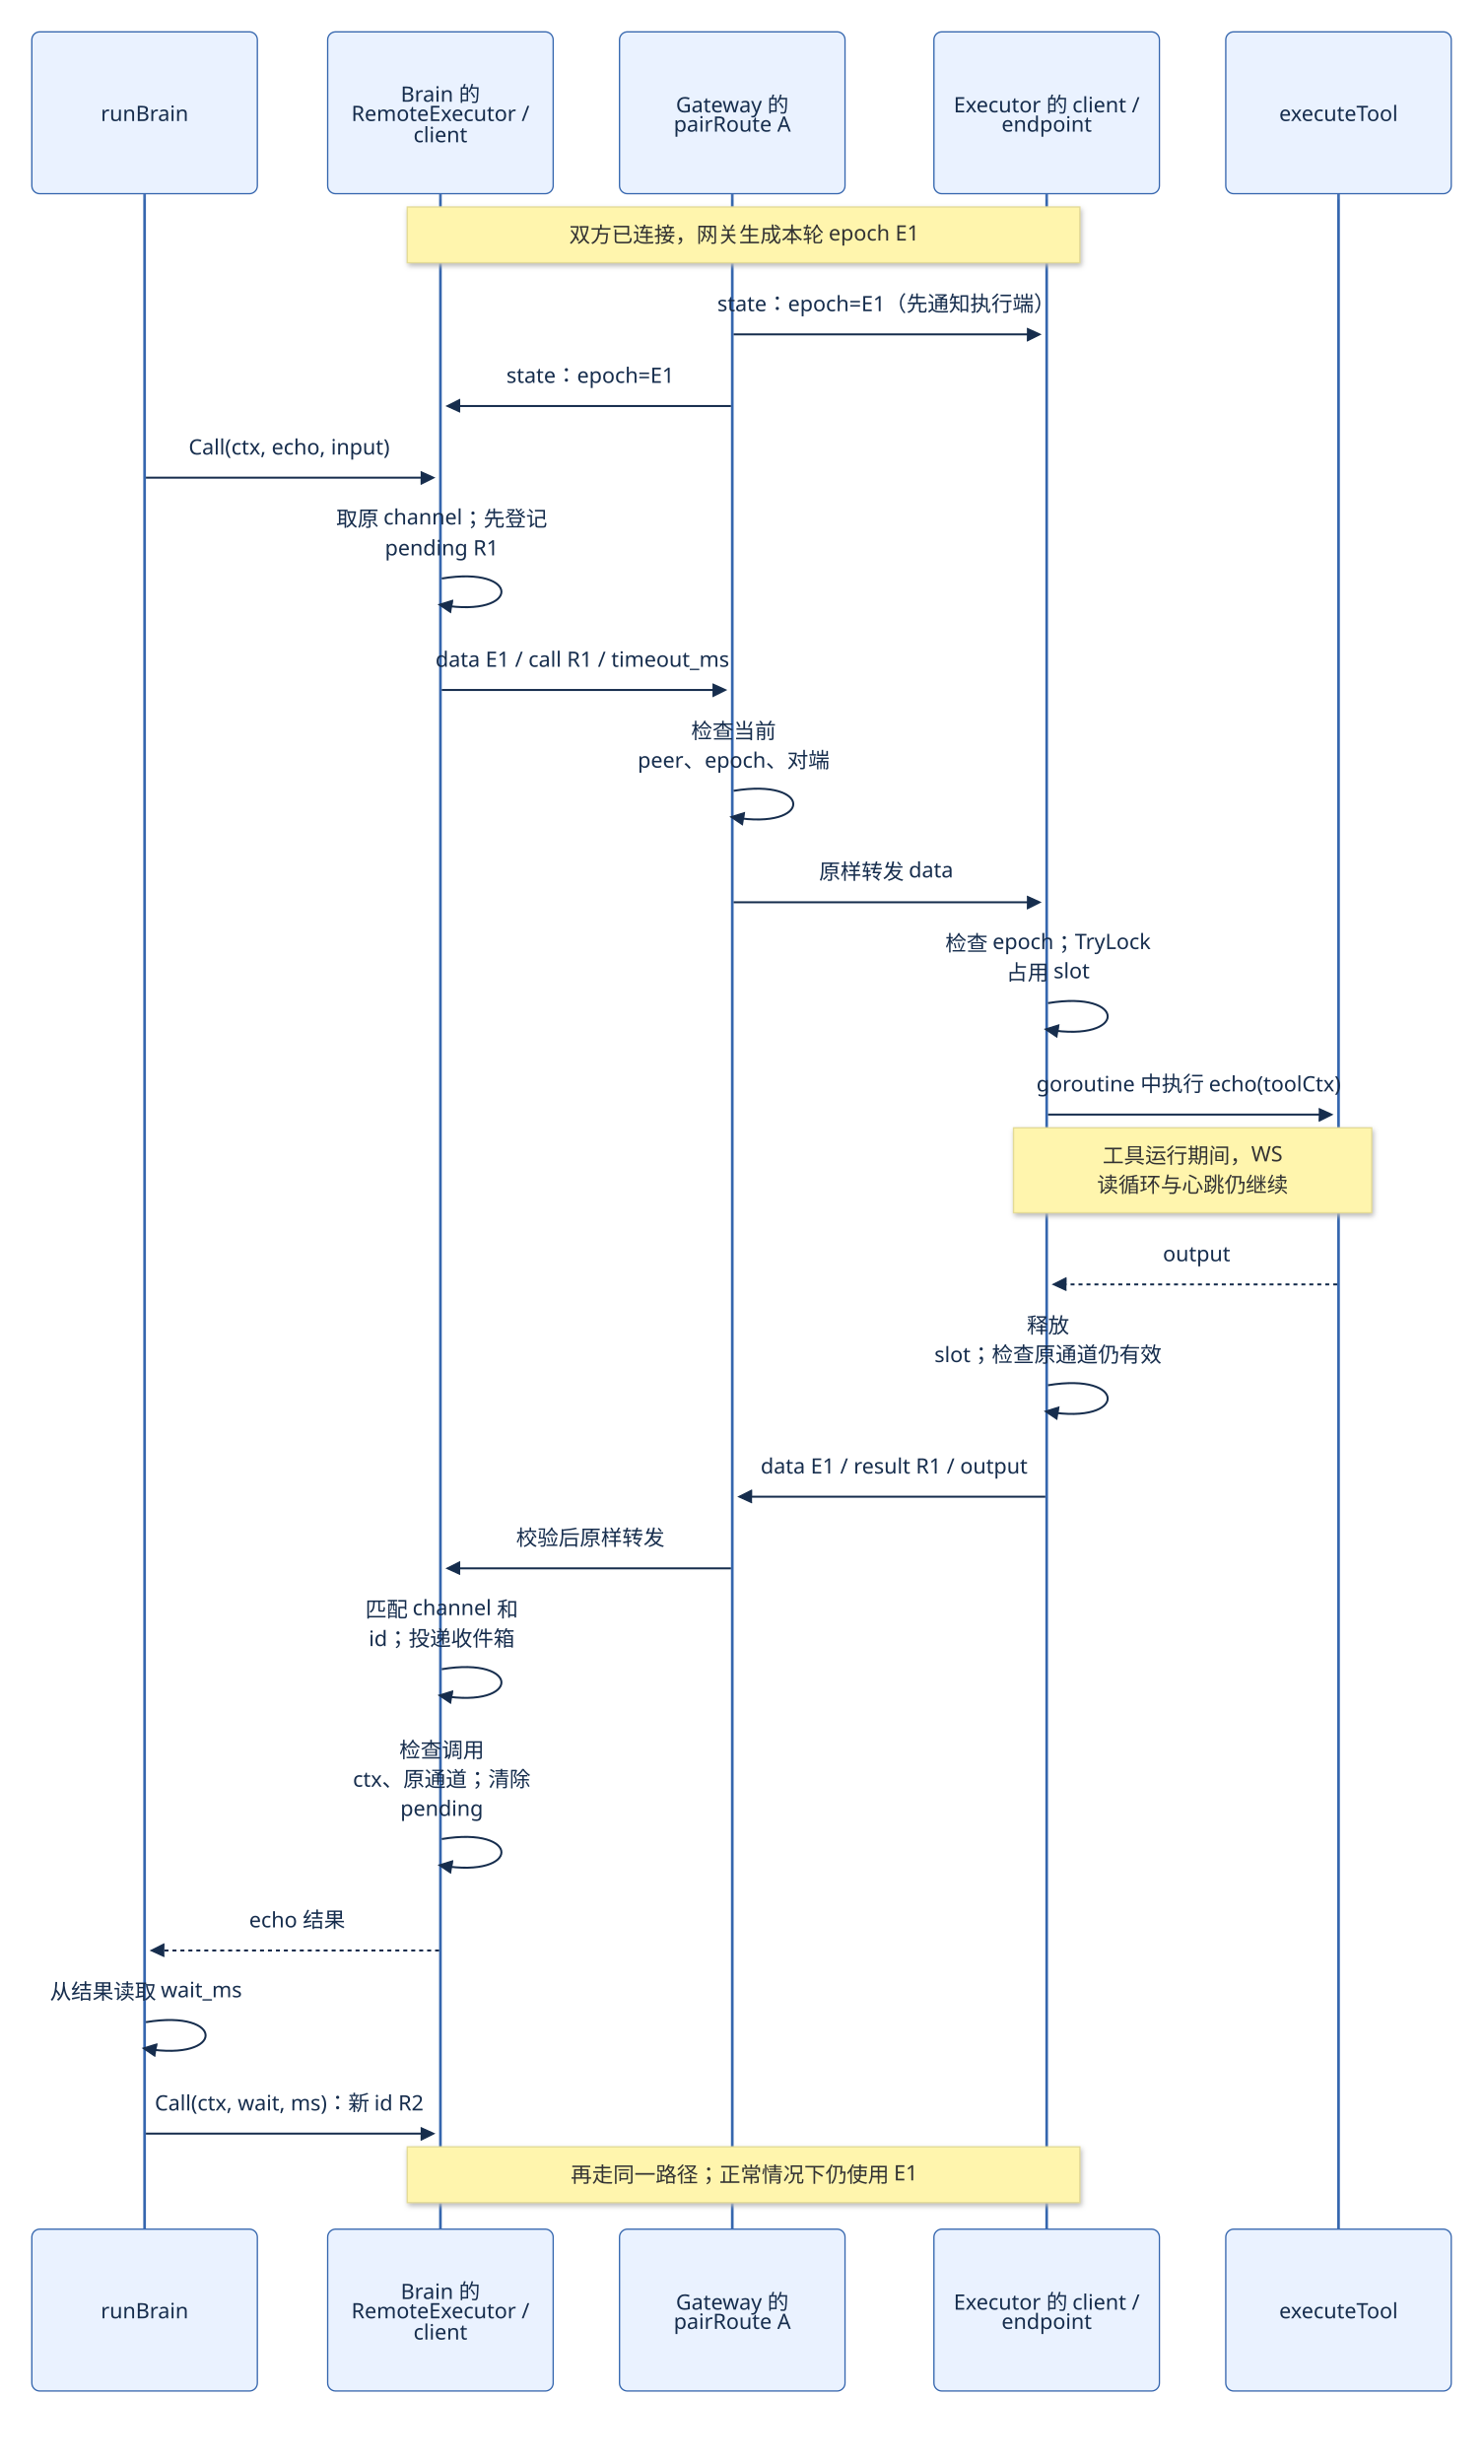
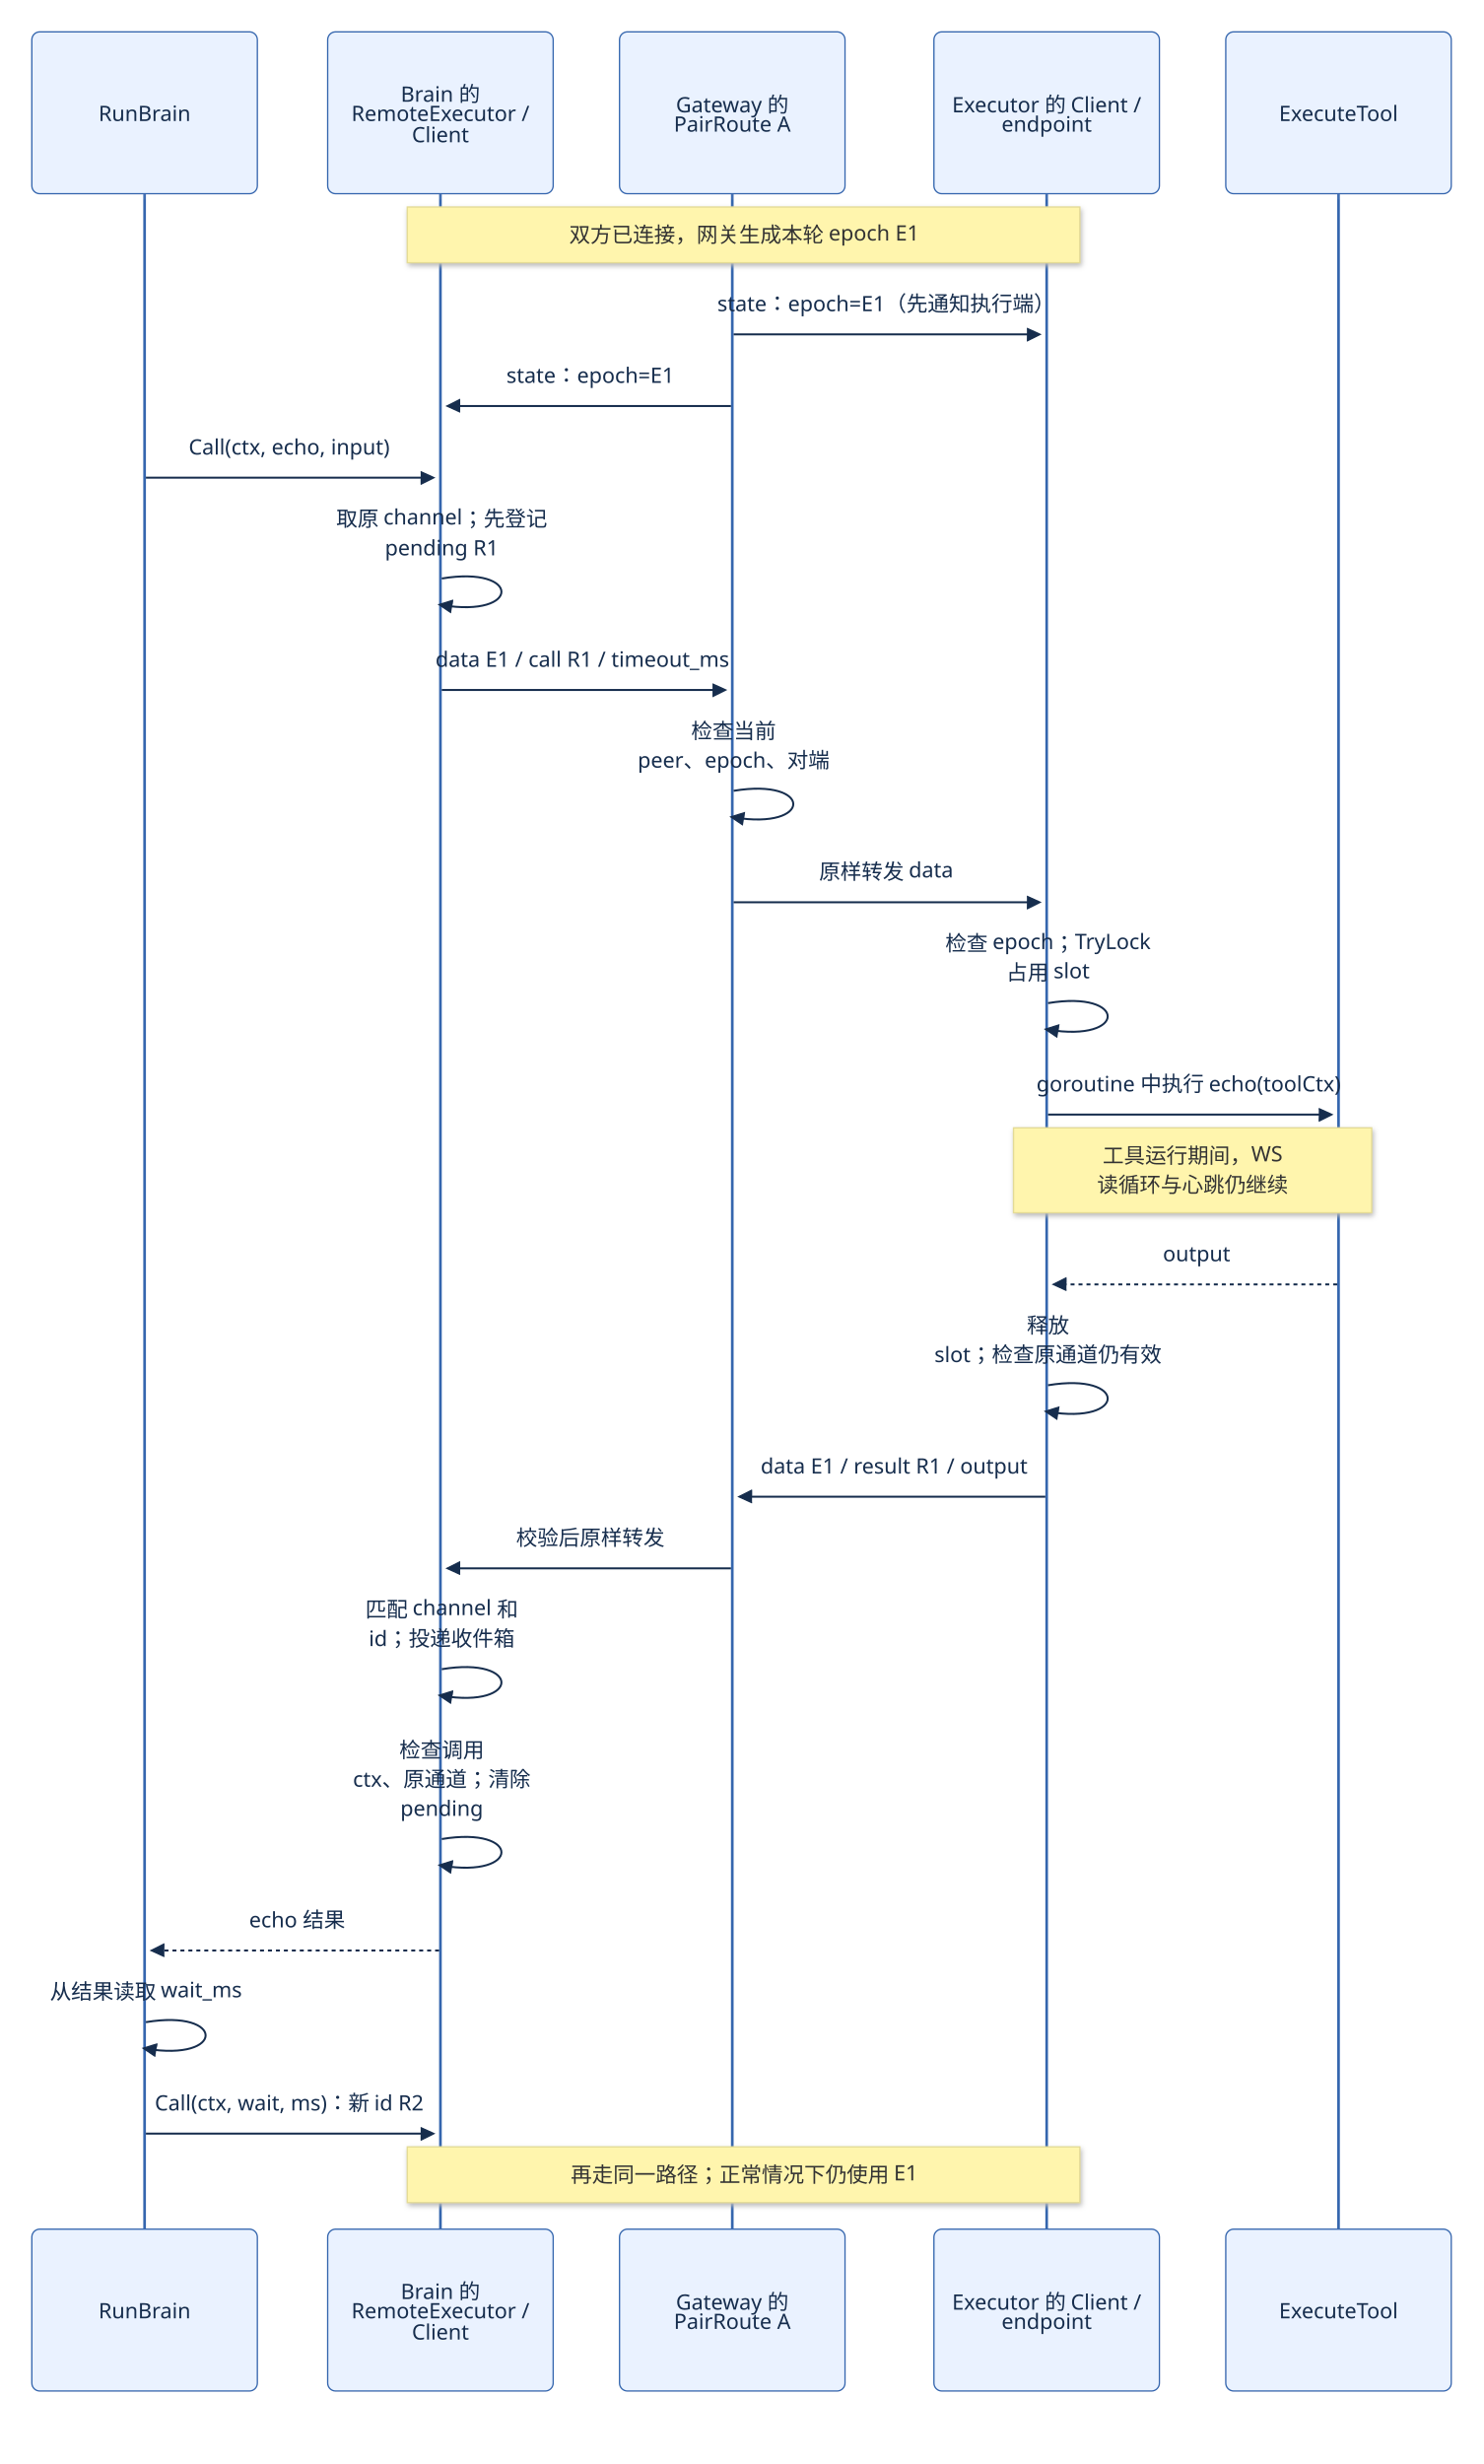
<svg xmlns="http://www.w3.org/2000/svg" id="my-svg" width="100%" style="max-width: 1118px; background-color: white;" viewBox="-24 -24 1118 1857" role="graphics-document document" aria-roledescription="sequence">
  <g>
    <rect x="900" y="1656" fill="#eaeaea" stroke="#666" width="170" height="122" name="T" rx="6" ry="6" class="actor actor-bottom" data-look="neo" filter="url(#my-svg-drop-shadow)" />
    <text x="985" y="1717" dominant-baseline="central" alignment-baseline="central" class="actor actor-box" style="text-anchor: middle; font-size: 16px; font-weight: 400;">
-       <tspan x="985" dy="0">executeTool</tspan>
+       <tspan x="985" dy="0">ExecuteTool</tspan>
    </text>
  </g>
  <g>
    <rect x="680" y="1656" fill="#eaeaea" stroke="#666" width="170" height="122" name="E" rx="6" ry="6" class="actor actor-bottom" data-look="neo" filter="url(#my-svg-drop-shadow)" />
    <text x="765" y="1717" dominant-baseline="central" alignment-baseline="central" class="actor actor-box" style="text-anchor: middle; font-size: 16px; font-weight: 400;">
-       <tspan x="765" dy="-8">Executor 的 client /</tspan>
+       <tspan x="765" dy="-8">Executor 的 Client /</tspan>
    </text>
    <text x="765" y="1717" dominant-baseline="central" alignment-baseline="central" class="actor actor-box" style="text-anchor: middle; font-size: 16px; font-weight: 400;">
      <tspan x="765" dy="8">endpoint</tspan>
    </text>
  </g>
  <g>
    <rect x="443" y="1656" fill="#eaeaea" stroke="#666" width="170" height="122" name="G" rx="6" ry="6" class="actor actor-bottom" data-look="neo" filter="url(#my-svg-drop-shadow)" />
    <text x="528" y="1717" dominant-baseline="central" alignment-baseline="central" class="actor actor-box" style="text-anchor: middle; font-size: 16px; font-weight: 400;">
      <tspan x="528" dy="-8">Gateway 的</tspan>
    </text>
    <text x="528" y="1717" dominant-baseline="central" alignment-baseline="central" class="actor actor-box" style="text-anchor: middle; font-size: 16px; font-weight: 400;">
-       <tspan x="528" dy="8">pairRoute A</tspan>
+       <tspan x="528" dy="8">PairRoute A</tspan>
    </text>
  </g>
  <g>
    <rect x="223" y="1656" fill="#eaeaea" stroke="#666" width="170" height="122" name="R" rx="6" ry="6" class="actor actor-bottom" data-look="neo" filter="url(#my-svg-drop-shadow)" />
    <text x="308" y="1717" dominant-baseline="central" alignment-baseline="central" class="actor actor-box" style="text-anchor: middle; font-size: 16px; font-weight: 400;">
      <tspan x="308" dy="-16">Brain 的</tspan>
    </text>
    <text x="308" y="1717" dominant-baseline="central" alignment-baseline="central" class="actor actor-box" style="text-anchor: middle; font-size: 16px; font-weight: 400;">
      <tspan x="308" dy="0">RemoteExecutor /</tspan>
    </text>
    <text x="308" y="1717" dominant-baseline="central" alignment-baseline="central" class="actor actor-box" style="text-anchor: middle; font-size: 16px; font-weight: 400;">
-       <tspan x="308" dy="16">client</tspan>
+       <tspan x="308" dy="16">Client</tspan>
    </text>
  </g>
  <g>
    <rect x="0" y="1656" fill="#eaeaea" stroke="#666" width="170" height="122" name="B" rx="6" ry="6" class="actor actor-bottom" data-look="neo" filter="url(#my-svg-drop-shadow)" />
    <text x="85" y="1717" dominant-baseline="central" alignment-baseline="central" class="actor actor-box" style="text-anchor: middle; font-size: 16px; font-weight: 400;">
-       <tspan x="85" dy="0">runBrain</tspan>
+       <tspan x="85" dy="0">RunBrain</tspan>
    </text>
  </g>
  <g>
    <line id="actor4" x1="985" y1="122" x2="985" y2="1656" class="actor-line 200" stroke-width="0.5px" stroke="#999" name="T" data-et="life-line" data-id="T" />
    <g id="root-4" data-look="neo" data-et="participant" data-type="participant" data-id="T">
      <rect x="900" y="0" fill="#eaeaea" stroke="#666" width="170" height="122" name="T" rx="6" ry="6" class="actor actor-top" data-look="neo" filter="url(#my-svg-drop-shadow)" />
      <text x="985" y="61" dominant-baseline="central" alignment-baseline="central" class="actor actor-box" style="text-anchor: middle; font-size: 16px; font-weight: 400;">
-         <tspan x="985" dy="0">executeTool</tspan>
+         <tspan x="985" dy="0">ExecuteTool</tspan>
      </text>
    </g>
  </g>
  <g>
    <line id="actor3" x1="765" y1="122" x2="765" y2="1656" class="actor-line 200" stroke-width="0.5px" stroke="#999" name="E" data-et="life-line" data-id="E" />
    <g id="root-3" data-look="neo" data-et="participant" data-type="participant" data-id="E">
      <rect x="680" y="0" fill="#eaeaea" stroke="#666" width="170" height="122" name="E" rx="6" ry="6" class="actor actor-top" data-look="neo" filter="url(#my-svg-drop-shadow)" />
      <text x="765" y="61" dominant-baseline="central" alignment-baseline="central" class="actor actor-box" style="text-anchor: middle; font-size: 16px; font-weight: 400;">
-         <tspan x="765" dy="-8">Executor 的 client /</tspan>
+         <tspan x="765" dy="-8">Executor 的 Client /</tspan>
      </text>
      <text x="765" y="61" dominant-baseline="central" alignment-baseline="central" class="actor actor-box" style="text-anchor: middle; font-size: 16px; font-weight: 400;">
        <tspan x="765" dy="8">endpoint</tspan>
      </text>
    </g>
  </g>
  <g>
    <line id="actor2" x1="528" y1="122" x2="528" y2="1656" class="actor-line 200" stroke-width="0.5px" stroke="#999" name="G" data-et="life-line" data-id="G" />
    <g id="root-2" data-look="neo" data-et="participant" data-type="participant" data-id="G">
      <rect x="443" y="0" fill="#eaeaea" stroke="#666" width="170" height="122" name="G" rx="6" ry="6" class="actor actor-top" data-look="neo" filter="url(#my-svg-drop-shadow)" />
      <text x="528" y="61" dominant-baseline="central" alignment-baseline="central" class="actor actor-box" style="text-anchor: middle; font-size: 16px; font-weight: 400;">
        <tspan x="528" dy="-8">Gateway 的</tspan>
      </text>
      <text x="528" y="61" dominant-baseline="central" alignment-baseline="central" class="actor actor-box" style="text-anchor: middle; font-size: 16px; font-weight: 400;">
-         <tspan x="528" dy="8">pairRoute A</tspan>
+         <tspan x="528" dy="8">PairRoute A</tspan>
      </text>
    </g>
  </g>
  <g>
    <line id="actor1" x1="308" y1="122" x2="308" y2="1656" class="actor-line 200" stroke-width="0.5px" stroke="#999" name="R" data-et="life-line" data-id="R" />
    <g id="root-1" data-look="neo" data-et="participant" data-type="participant" data-id="R">
      <rect x="223" y="0" fill="#eaeaea" stroke="#666" width="170" height="122" name="R" rx="6" ry="6" class="actor actor-top" data-look="neo" filter="url(#my-svg-drop-shadow)" />
      <text x="308" y="61" dominant-baseline="central" alignment-baseline="central" class="actor actor-box" style="text-anchor: middle; font-size: 16px; font-weight: 400;">
        <tspan x="308" dy="-16">Brain 的</tspan>
      </text>
      <text x="308" y="61" dominant-baseline="central" alignment-baseline="central" class="actor actor-box" style="text-anchor: middle; font-size: 16px; font-weight: 400;">
        <tspan x="308" dy="0">RemoteExecutor /</tspan>
      </text>
      <text x="308" y="61" dominant-baseline="central" alignment-baseline="central" class="actor actor-box" style="text-anchor: middle; font-size: 16px; font-weight: 400;">
-         <tspan x="308" dy="16">client</tspan>
+         <tspan x="308" dy="16">Client</tspan>
      </text>
    </g>
  </g>
  <g>
    <line id="actor0" x1="85" y1="122" x2="85" y2="1656" class="actor-line 200" stroke-width="0.5px" stroke="#999" name="B" data-et="life-line" data-id="B" />
    <g id="root-0" data-look="neo" data-et="participant" data-type="participant" data-id="B">
      <rect x="0" y="0" fill="#eaeaea" stroke="#666" width="170" height="122" name="B" rx="6" ry="6" class="actor actor-top" data-look="neo" filter="url(#my-svg-drop-shadow)" />
      <text x="85" y="61" dominant-baseline="central" alignment-baseline="central" class="actor actor-box" style="text-anchor: middle; font-size: 16px; font-weight: 400;">
-         <tspan x="85" dy="0">runBrain</tspan>
+         <tspan x="85" dy="0">RunBrain</tspan>
      </text>
    </g>
  </g>
  <style>#my-svg{font-family:PingFang SC,Microsoft YaHei,sans-serif;font-size:17px;fill:#162d4d;}@keyframes edge-animation-frame{from{stroke-dashoffset:0;}}@keyframes dash{to{stroke-dashoffset:0;}}#my-svg .edge-animation-slow{stroke-dasharray:9,5!important;stroke-dashoffset:900;animation:dash 50s linear infinite;stroke-linecap:round;}#my-svg .edge-animation-fast{stroke-dasharray:9,5!important;stroke-dashoffset:900;animation:dash 20s linear infinite;stroke-linecap:round;}#my-svg .error-icon{fill:#f6f8fb;}#my-svg .error-text{fill:#090704;stroke:#090704;}#my-svg .edge-thickness-normal{stroke-width:1px;}#my-svg .edge-thickness-thick{stroke-width:3.5px;}#my-svg .edge-pattern-solid{stroke-dasharray:0;}#my-svg .edge-thickness-invisible{stroke-width:0;fill:none;}#my-svg .edge-pattern-dashed{stroke-dasharray:3;}#my-svg .edge-pattern-dotted{stroke-dasharray:2;}#my-svg .marker{fill:#596b80;stroke:#596b80;}#my-svg .marker.cross{stroke:#596b80;}#my-svg svg{font-family:PingFang SC,Microsoft YaHei,sans-serif;font-size:17px;}#my-svg p{margin:0;}#my-svg .actor{stroke:#3566ae;fill:#eaf2ff;stroke-width:1;}#my-svg rect.actor.outer-path[data-look="neo"]{filter:drop-shadow( 1px 2px 2px rgba(185,185,185,1));}#my-svg rect.note[data-look="neo"]{stroke:hsl(52.683, 60%, 73.922%);fill:#fff5ad;filter:drop-shadow( 1px 2px 2px rgba(185,185,185,1));}#my-svg text.actor&gt;tspan{fill:#162d4d;stroke:none;}#my-svg .actor-line{stroke:#3566ae;}#my-svg .innerArc{stroke-width:1.5;stroke-dasharray:none;}#my-svg .messageLine0{stroke-width:1.5;stroke-dasharray:none;stroke:#162d4d;}#my-svg .messageLine1{stroke-width:1.5;stroke-dasharray:2,2;stroke:#162d4d;}#my-svg [id$="-arrowhead"] path{fill:#162d4d;stroke:#162d4d;}#my-svg .sequenceNumber{fill:#a6947f;}#my-svg [id$="-sequencenumber"]{fill:#162d4d;}#my-svg [id$="-crosshead"] path{fill:#162d4d;stroke:#162d4d;}#my-svg .messageText{fill:#162d4d;stroke:none;}#my-svg .labelBox{stroke:#3566ae;fill:#eaf2ff;filter:drop-shadow( 1px 2px 2px rgba(185,185,185,1));}#my-svg .labelText,#my-svg .labelText&gt;tspan{fill:#162d4d;stroke:none;}#my-svg .loopText,#my-svg .loopText&gt;tspan{fill:#162d4d;stroke:none;}#my-svg .sectionTitle,#my-svg .sectionTitle&gt;tspan{fill:#162d4d;stroke:none;}#my-svg .loopLine{stroke-width:2px;stroke-dasharray:2,2;stroke:#3566ae;fill:#3566ae;}#my-svg .note{stroke:hsl(52.683, 60%, 73.922%);fill:#fff5ad;}#my-svg .noteText,#my-svg .noteText&gt;tspan{fill:#333;stroke:none;}#my-svg .activation0{fill:#fff2d9;stroke:hsl(39.474, 100%, 82.549%);}#my-svg .activation1{fill:#fff2d9;stroke:hsl(39.474, 100%, 82.549%);}#my-svg .activation2{fill:#fff2d9;stroke:hsl(39.474, 100%, 82.549%);}#my-svg .actorPopupMenu{position:absolute;}#my-svg .actorPopupMenuPanel{position:absolute;fill:#eaf2ff;box-shadow:0px 8px 16px 0px rgba(0,0,0,0.2);filter:drop-shadow(3px 5px 2px rgb(0 0 0 / 0.4));}#my-svg .actor-man circle,#my-svg line{fill:#eaf2ff;stroke-width:2px;}#my-svg g rect.rect{filter:drop-shadow( 1px 2px 2px rgba(185,185,185,1));stroke:#3566ae;}#my-svg .node .neo-node{stroke:#3566ae;}#my-svg [data-look="neo"].node rect,#my-svg [data-look="neo"].cluster rect,#my-svg [data-look="neo"].node polygon{stroke:url(#my-svg-gradient);filter:drop-shadow( 1px 2px 2px rgba(185,185,185,1));}#my-svg [data-look="neo"].swimlane.cluster rect{filter:none;}#my-svg [data-look="neo"].node path{stroke:url(#my-svg-gradient);stroke-width:1px;}#my-svg [data-look="neo"].node .outer-path{filter:drop-shadow( 1px 2px 2px rgba(185,185,185,1));}#my-svg [data-look="neo"].node .neo-line path{stroke:#3566ae;filter:none;}#my-svg [data-look="neo"].node circle{stroke:url(#my-svg-gradient);filter:drop-shadow( 1px 2px 2px rgba(185,185,185,1));}#my-svg [data-look="neo"].node circle .state-start{fill:#000000;}#my-svg [data-look="neo"].icon-shape .icon{fill:url(#my-svg-gradient);filter:drop-shadow( 1px 2px 2px rgba(185,185,185,1));}#my-svg [data-look="neo"].icon-shape .icon-neo path{stroke:url(#my-svg-gradient);filter:drop-shadow( 1px 2px 2px rgba(185,185,185,1));}#my-svg :root{--mermaid-font-family:"trebuchet ms",verdana,arial,sans-serif;}</style>
  <g />
  <defs>
    <symbol id="my-svg-computer" width="24" height="24">
      <path transform="scale(.5)" d="M2 2v13h20v-13h-20zm18 11h-16v-9h16v9zm-10.228 6l.466-1h3.524l.467 1h-4.457zm14.228 3h-24l2-6h2.104l-1.33 4h18.45l-1.297-4h2.073l2 6zm-5-10h-14v-7h14v7z" />
    </symbol>
  </defs>
  <defs>
    <symbol id="my-svg-database" fill-rule="evenodd" clip-rule="evenodd">
      <path transform="scale(.5)" d="M12.258.001l.256.004.255.005.253.008.251.01.249.012.247.015.246.016.242.019.241.02.239.023.236.024.233.027.231.028.229.031.225.032.223.034.22.036.217.038.214.04.211.041.208.043.205.045.201.046.198.048.194.05.191.051.187.053.183.054.18.056.175.057.172.059.168.06.163.061.16.063.155.064.15.066.074.033.073.033.071.034.07.034.069.035.068.035.067.035.066.035.064.036.064.036.062.036.06.036.06.037.058.037.058.037.055.038.055.038.053.038.052.038.051.039.05.039.048.039.047.039.045.04.044.04.043.04.041.04.04.041.039.041.037.041.036.041.034.041.033.042.032.042.03.042.029.042.027.042.026.043.024.043.023.043.021.043.02.043.018.044.017.043.015.044.013.044.012.044.011.045.009.044.007.045.006.045.004.045.002.045.001.045v17l-.001.045-.002.045-.004.045-.006.045-.007.045-.009.044-.011.045-.012.044-.013.044-.015.044-.017.043-.018.044-.02.043-.021.043-.023.043-.024.043-.026.043-.027.042-.029.042-.03.042-.032.042-.033.042-.034.041-.036.041-.037.041-.039.041-.04.041-.041.04-.043.04-.044.04-.045.04-.047.039-.048.039-.05.039-.051.039-.052.038-.053.038-.055.038-.055.038-.058.037-.058.037-.06.037-.06.036-.062.036-.064.036-.064.036-.066.035-.067.035-.068.035-.069.035-.07.034-.071.034-.073.033-.074.033-.15.066-.155.064-.16.063-.163.061-.168.06-.172.059-.175.057-.18.056-.183.054-.187.053-.191.051-.194.05-.198.048-.201.046-.205.045-.208.043-.211.041-.214.04-.217.038-.22.036-.223.034-.225.032-.229.031-.231.028-.233.027-.236.024-.239.023-.241.02-.242.019-.246.016-.247.015-.249.012-.251.01-.253.008-.255.005-.256.004-.258.001-.258-.001-.256-.004-.255-.005-.253-.008-.251-.01-.249-.012-.247-.015-.245-.016-.243-.019-.241-.02-.238-.023-.236-.024-.234-.027-.231-.028-.228-.031-.226-.032-.223-.034-.22-.036-.217-.038-.214-.04-.211-.041-.208-.043-.204-.045-.201-.046-.198-.048-.195-.05-.19-.051-.187-.053-.184-.054-.179-.056-.176-.057-.172-.059-.167-.06-.164-.061-.159-.063-.155-.064-.151-.066-.074-.033-.072-.033-.072-.034-.07-.034-.069-.035-.068-.035-.067-.035-.066-.035-.064-.036-.063-.036-.062-.036-.061-.036-.06-.037-.058-.037-.057-.037-.056-.038-.055-.038-.053-.038-.052-.038-.051-.039-.049-.039-.049-.039-.046-.039-.046-.04-.044-.04-.043-.04-.041-.04-.04-.041-.039-.041-.037-.041-.036-.041-.034-.041-.033-.042-.032-.042-.03-.042-.029-.042-.027-.042-.026-.043-.024-.043-.023-.043-.021-.043-.02-.043-.018-.044-.017-.043-.015-.044-.013-.044-.012-.044-.011-.045-.009-.044-.007-.045-.006-.045-.004-.045-.002-.045-.001-.045v-17l.001-.045.002-.045.004-.045.006-.045.007-.045.009-.044.011-.045.012-.044.013-.044.015-.044.017-.043.018-.044.02-.043.021-.043.023-.043.024-.043.026-.043.027-.042.029-.042.03-.042.032-.042.033-.042.034-.041.036-.041.037-.041.039-.041.04-.041.041-.04.043-.04.044-.04.046-.04.046-.039.049-.039.049-.039.051-.039.052-.038.053-.038.055-.038.056-.038.057-.037.058-.037.06-.037.061-.036.062-.036.063-.036.064-.036.066-.035.067-.035.068-.035.069-.035.07-.034.072-.034.072-.033.074-.033.151-.066.155-.064.159-.063.164-.061.167-.06.172-.059.176-.057.179-.056.184-.054.187-.053.19-.051.195-.05.198-.048.201-.046.204-.045.208-.043.211-.041.214-.04.217-.038.22-.036.223-.034.226-.032.228-.031.231-.028.234-.027.236-.024.238-.023.241-.02.243-.019.245-.016.247-.015.249-.012.251-.01.253-.008.255-.005.256-.004.258-.001.258.001zm-9.258 20.499v.01l.001.021.003.021.004.022.005.021.006.022.007.022.009.023.01.022.011.023.012.023.013.023.015.023.016.024.017.023.018.024.019.024.021.024.022.025.023.024.024.025.052.049.056.05.061.051.066.051.07.051.075.051.079.052.084.052.088.052.092.052.097.052.102.051.105.052.11.052.114.051.119.051.123.051.127.05.131.05.135.05.139.048.144.049.147.047.152.047.155.047.16.045.163.045.167.043.171.043.176.041.178.041.183.039.187.039.19.037.194.035.197.035.202.033.204.031.209.03.212.029.216.027.219.025.222.024.226.021.23.02.233.018.236.016.24.015.243.012.246.01.249.008.253.005.256.004.259.001.26-.001.257-.004.254-.005.25-.008.247-.011.244-.012.241-.014.237-.016.233-.018.231-.021.226-.021.224-.024.22-.026.216-.027.212-.028.21-.031.205-.031.202-.034.198-.034.194-.036.191-.037.187-.039.183-.04.179-.04.175-.042.172-.043.168-.044.163-.045.16-.046.155-.046.152-.047.148-.048.143-.049.139-.049.136-.05.131-.05.126-.05.123-.051.118-.052.114-.051.11-.052.106-.052.101-.052.096-.052.092-.052.088-.053.083-.051.079-.052.074-.052.07-.051.065-.051.06-.051.056-.05.051-.05.023-.024.023-.025.021-.024.02-.024.019-.024.018-.024.017-.024.015-.023.014-.024.013-.023.012-.023.01-.023.01-.022.008-.022.006-.022.006-.022.004-.022.004-.021.001-.021.001-.021v-4.127l-.077.055-.08.053-.083.054-.085.053-.087.052-.09.052-.093.051-.095.05-.097.05-.1.049-.102.049-.105.048-.106.047-.109.047-.111.046-.114.045-.115.045-.118.044-.12.043-.122.042-.124.042-.126.041-.128.04-.13.04-.132.038-.134.038-.135.037-.138.037-.139.035-.142.035-.143.034-.144.033-.147.032-.148.031-.15.03-.151.03-.153.029-.154.027-.156.027-.158.026-.159.025-.161.024-.162.023-.163.022-.165.021-.166.02-.167.019-.169.018-.169.017-.171.016-.173.015-.173.014-.175.013-.175.012-.177.011-.178.01-.179.008-.179.008-.181.006-.182.005-.182.004-.184.003-.184.002h-.37l-.184-.002-.184-.003-.182-.004-.182-.005-.181-.006-.179-.008-.179-.008-.178-.01-.176-.011-.176-.012-.175-.013-.173-.014-.172-.015-.171-.016-.17-.017-.169-.018-.167-.019-.166-.02-.165-.021-.163-.022-.162-.023-.161-.024-.159-.025-.157-.026-.156-.027-.155-.027-.153-.029-.151-.03-.15-.03-.148-.031-.146-.032-.145-.033-.143-.034-.141-.035-.14-.035-.137-.037-.136-.037-.134-.038-.132-.038-.13-.04-.128-.04-.126-.041-.124-.042-.122-.042-.12-.044-.117-.043-.116-.045-.113-.045-.112-.046-.109-.047-.106-.047-.105-.048-.102-.049-.1-.049-.097-.05-.095-.05-.093-.052-.09-.051-.087-.052-.085-.053-.083-.054-.08-.054-.077-.054v4.127zm0-5.654v.011l.001.021.003.021.004.021.005.022.006.022.007.022.009.022.01.022.011.023.012.023.013.023.015.024.016.023.017.024.018.024.019.024.021.024.022.024.023.025.024.024.052.05.056.05.061.05.066.051.07.051.075.052.079.051.084.052.088.052.092.052.097.052.102.052.105.052.11.051.114.051.119.052.123.05.127.051.131.05.135.049.139.049.144.048.147.048.152.047.155.046.16.045.163.045.167.044.171.042.176.042.178.04.183.04.187.038.19.037.194.036.197.034.202.033.204.032.209.03.212.028.216.027.219.025.222.024.226.022.23.02.233.018.236.016.24.014.243.012.246.01.249.008.253.006.256.003.259.001.26-.001.257-.003.254-.006.25-.008.247-.01.244-.012.241-.015.237-.016.233-.018.231-.02.226-.022.224-.024.22-.025.216-.027.212-.029.21-.03.205-.032.202-.033.198-.035.194-.036.191-.037.187-.039.183-.039.179-.041.175-.042.172-.043.168-.044.163-.045.16-.045.155-.047.152-.047.148-.048.143-.048.139-.05.136-.049.131-.05.126-.051.123-.051.118-.051.114-.052.11-.052.106-.052.101-.052.096-.052.092-.052.088-.052.083-.052.079-.052.074-.051.07-.052.065-.051.06-.05.056-.051.051-.049.023-.025.023-.024.021-.025.02-.024.019-.024.018-.024.017-.024.015-.023.014-.023.013-.024.012-.022.01-.023.01-.023.008-.022.006-.022.006-.022.004-.021.004-.022.001-.021.001-.021v-4.139l-.077.054-.08.054-.083.054-.085.052-.087.053-.09.051-.093.051-.095.051-.097.05-.1.049-.102.049-.105.048-.106.047-.109.047-.111.046-.114.045-.115.044-.118.044-.12.044-.122.042-.124.042-.126.041-.128.04-.13.039-.132.039-.134.038-.135.037-.138.036-.139.036-.142.035-.143.033-.144.033-.147.033-.148.031-.15.03-.151.03-.153.028-.154.028-.156.027-.158.026-.159.025-.161.024-.162.023-.163.022-.165.021-.166.02-.167.019-.169.018-.169.017-.171.016-.173.015-.173.014-.175.013-.175.012-.177.011-.178.009-.179.009-.179.007-.181.007-.182.005-.182.004-.184.003-.184.002h-.37l-.184-.002-.184-.003-.182-.004-.182-.005-.181-.007-.179-.007-.179-.009-.178-.009-.176-.011-.176-.012-.175-.013-.173-.014-.172-.015-.171-.016-.17-.017-.169-.018-.167-.019-.166-.02-.165-.021-.163-.022-.162-.023-.161-.024-.159-.025-.157-.026-.156-.027-.155-.028-.153-.028-.151-.03-.15-.03-.148-.031-.146-.033-.145-.033-.143-.033-.141-.035-.14-.036-.137-.036-.136-.037-.134-.038-.132-.039-.13-.039-.128-.04-.126-.041-.124-.042-.122-.043-.12-.043-.117-.044-.116-.044-.113-.046-.112-.046-.109-.046-.106-.047-.105-.048-.102-.049-.1-.049-.097-.05-.095-.051-.093-.051-.09-.051-.087-.053-.085-.052-.083-.054-.08-.054-.077-.054v4.139zm0-5.666v.011l.001.02.003.022.004.021.005.022.006.021.007.022.009.023.01.022.011.023.012.023.013.023.015.023.016.024.017.024.018.023.019.024.021.025.022.024.023.024.024.025.052.05.056.05.061.05.066.051.07.051.075.052.079.051.084.052.088.052.092.052.097.052.102.052.105.051.11.052.114.051.119.051.123.051.127.05.131.05.135.05.139.049.144.048.147.048.152.047.155.046.16.045.163.045.167.043.171.043.176.042.178.04.183.04.187.038.19.037.194.036.197.034.202.033.204.032.209.03.212.028.216.027.219.025.222.024.226.021.23.02.233.018.236.017.24.014.243.012.246.01.249.008.253.006.256.003.259.001.26-.001.257-.003.254-.006.25-.008.247-.01.244-.013.241-.014.237-.016.233-.018.231-.02.226-.022.224-.024.22-.025.216-.027.212-.029.21-.03.205-.032.202-.033.198-.035.194-.036.191-.037.187-.039.183-.039.179-.041.175-.042.172-.043.168-.044.163-.045.16-.045.155-.047.152-.047.148-.048.143-.049.139-.049.136-.049.131-.051.126-.05.123-.051.118-.052.114-.051.11-.052.106-.052.101-.052.096-.052.092-.052.088-.052.083-.052.079-.052.074-.052.07-.051.065-.051.06-.051.056-.05.051-.049.023-.025.023-.025.021-.024.02-.024.019-.024.018-.024.017-.024.015-.023.014-.024.013-.023.012-.023.01-.022.01-.023.008-.022.006-.022.006-.022.004-.022.004-.021.001-.021.001-.021v-4.153l-.077.054-.08.054-.083.053-.085.053-.087.053-.09.051-.093.051-.095.051-.097.05-.1.049-.102.048-.105.048-.106.048-.109.046-.111.046-.114.046-.115.044-.118.044-.12.043-.122.043-.124.042-.126.041-.128.04-.13.039-.132.039-.134.038-.135.037-.138.036-.139.036-.142.034-.143.034-.144.033-.147.032-.148.032-.15.03-.151.03-.153.028-.154.028-.156.027-.158.026-.159.024-.161.024-.162.023-.163.023-.165.021-.166.02-.167.019-.169.018-.169.017-.171.016-.173.015-.173.014-.175.013-.175.012-.177.01-.178.01-.179.009-.179.007-.181.006-.182.006-.182.004-.184.003-.184.001-.185.001-.185-.001-.184-.001-.184-.003-.182-.004-.182-.006-.181-.006-.179-.007-.179-.009-.178-.01-.176-.01-.176-.012-.175-.013-.173-.014-.172-.015-.171-.016-.17-.017-.169-.018-.167-.019-.166-.02-.165-.021-.163-.023-.162-.023-.161-.024-.159-.024-.157-.026-.156-.027-.155-.028-.153-.028-.151-.03-.15-.03-.148-.032-.146-.032-.145-.033-.143-.034-.141-.034-.14-.036-.137-.036-.136-.037-.134-.038-.132-.039-.13-.039-.128-.041-.126-.041-.124-.041-.122-.043-.12-.043-.117-.044-.116-.044-.113-.046-.112-.046-.109-.046-.106-.048-.105-.048-.102-.048-.1-.05-.097-.049-.095-.051-.093-.051-.09-.052-.087-.052-.085-.053-.083-.053-.08-.054-.077-.054v4.153zm8.74-8.179l-.257.004-.254.005-.25.008-.247.011-.244.012-.241.014-.237.016-.233.018-.231.021-.226.022-.224.023-.22.026-.216.027-.212.028-.21.031-.205.032-.202.033-.198.034-.194.036-.191.038-.187.038-.183.04-.179.041-.175.042-.172.043-.168.043-.163.045-.16.046-.155.046-.152.048-.148.048-.143.048-.139.049-.136.05-.131.05-.126.051-.123.051-.118.051-.114.052-.11.052-.106.052-.101.052-.096.052-.092.052-.088.052-.083.052-.079.052-.074.051-.07.052-.065.051-.06.05-.056.05-.051.05-.023.025-.023.024-.021.024-.02.025-.019.024-.018.024-.017.023-.015.024-.014.023-.013.023-.012.023-.01.023-.01.022-.008.022-.006.023-.006.021-.004.022-.004.021-.001.021-.001.021.001.021.001.021.004.021.004.022.006.021.006.023.008.022.01.022.01.023.012.023.013.023.014.023.015.024.017.023.018.024.019.024.02.025.021.024.023.024.023.025.051.05.056.05.06.05.065.051.07.052.074.051.079.052.083.052.088.052.092.052.096.052.101.052.106.052.11.052.114.052.118.051.123.051.126.051.131.05.136.05.139.049.143.048.148.048.152.048.155.046.16.046.163.045.168.043.172.043.175.042.179.041.183.04.187.038.191.038.194.036.198.034.202.033.205.032.21.031.212.028.216.027.22.026.224.023.226.022.231.021.233.018.237.016.241.014.244.012.247.011.25.008.254.005.257.004.26.001.26-.001.257-.004.254-.005.25-.008.247-.011.244-.012.241-.014.237-.016.233-.018.231-.021.226-.022.224-.023.22-.026.216-.027.212-.028.21-.031.205-.032.202-.033.198-.034.194-.036.191-.038.187-.038.183-.04.179-.041.175-.042.172-.043.168-.043.163-.045.16-.046.155-.046.152-.048.148-.048.143-.048.139-.049.136-.05.131-.05.126-.051.123-.051.118-.051.114-.052.11-.052.106-.052.101-.052.096-.052.092-.052.088-.052.083-.052.079-.052.074-.051.07-.052.065-.051.06-.05.056-.05.051-.05.023-.025.023-.024.021-.024.02-.025.019-.024.018-.024.017-.023.015-.024.014-.023.013-.023.012-.023.01-.023.01-.022.008-.022.006-.023.006-.021.004-.022.004-.021.001-.021.001-.021-.001-.021-.001-.021-.004-.021-.004-.022-.006-.021-.006-.023-.008-.022-.01-.022-.01-.023-.012-.023-.013-.023-.014-.023-.015-.024-.017-.023-.018-.024-.019-.024-.02-.025-.021-.024-.023-.024-.023-.025-.051-.05-.056-.05-.06-.05-.065-.051-.07-.052-.074-.051-.079-.052-.083-.052-.088-.052-.092-.052-.096-.052-.101-.052-.106-.052-.11-.052-.114-.052-.118-.051-.123-.051-.126-.051-.131-.05-.136-.05-.139-.049-.143-.048-.148-.048-.152-.048-.155-.046-.16-.046-.163-.045-.168-.043-.172-.043-.175-.042-.179-.041-.183-.04-.187-.038-.191-.038-.194-.036-.198-.034-.202-.033-.205-.032-.21-.031-.212-.028-.216-.027-.22-.026-.224-.023-.226-.022-.231-.021-.233-.018-.237-.016-.241-.014-.244-.012-.247-.011-.25-.008-.254-.005-.257-.004-.26-.001-.26.001z" />
    </symbol>
  </defs>
  <defs>
    <symbol id="my-svg-clock" width="24" height="24">
      <path transform="scale(.5)" d="M12 2c5.514 0 10 4.486 10 10s-4.486 10-10 10-10-4.486-10-10 4.486-10 10-10zm0-2c-6.627 0-12 5.373-12 12s5.373 12 12 12 12-5.373 12-12-5.373-12-12-12zm5.848 12.459c.202.038.202.333.001.372-1.907.361-6.045 1.111-6.547 1.111-.719 0-1.301-.582-1.301-1.301 0-.512.77-5.447 1.125-7.445.034-.192.312-.181.343.014l.985 6.238 5.394 1.011z" />
    </symbol>
  </defs>
  <defs>
    <marker id="my-svg-arrowhead" refX="7.9" refY="5" markerUnits="userSpaceOnUse" markerWidth="12" markerHeight="12" orient="auto-start-reverse">
      <path d="M -1 0 L 10 5 L 0 10 z" />
    </marker>
  </defs>
  <defs>
    <marker id="my-svg-crosshead" markerWidth="15" markerHeight="8" orient="auto" refX="4" refY="4.5">
      <path fill="none" stroke="#000000" stroke-width="1pt" d="M 1,2 L 6,7 M 6,2 L 1,7" style="stroke-dasharray: 0, 0;" />
    </marker>
  </defs>
  <defs>
    <marker id="my-svg-filled-head" refX="15.5" refY="7" markerWidth="20" markerHeight="28" orient="auto">
      <path d="M 18,7 L9,13 L14,7 L9,1 Z" />
    </marker>
  </defs>
  <defs>
    <marker id="my-svg-sequencenumber" refX="15" refY="15" markerWidth="60" markerHeight="40" orient="auto">
      <circle cx="15" cy="15" r="6" />
    </marker>
  </defs>
  <defs>
    <marker id="my-svg-solidTopArrowHead" refX="7.9" refY="7.25" markerUnits="userSpaceOnUse" markerWidth="12" markerHeight="12" orient="auto-start-reverse">
      <path d="M 0 0 L 10 8 L 0 8 z" />
    </marker>
  </defs>
  <defs>
    <marker id="my-svg-solidBottomArrowHead" refX="7.9" refY="0.75" markerUnits="userSpaceOnUse" markerWidth="12" markerHeight="12" orient="auto-start-reverse">
      <path d="M 0 0 L 10 0 L 0 8 z" />
    </marker>
  </defs>
  <defs>
    <marker id="my-svg-stickTopArrowHead" refX="7.5" refY="7" markerUnits="userSpaceOnUse" markerWidth="12" markerHeight="12" orient="auto-start-reverse">
      <path d="M 0 0 L 7 7" stroke="black" stroke-width="1.5" fill="none" />
    </marker>
  </defs>
  <defs>
    <marker id="my-svg-stickBottomArrowHead" refX="7.5" refY="0" markerUnits="userSpaceOnUse" markerWidth="12" markerHeight="12" orient="auto-start-reverse">
      <path d="M 0 7 L 7 0" stroke="black" stroke-width="1.5" fill="none" />
    </marker>
  </defs>
  <defs>
    <filter id="my-svg-drop-shadow" height="130%" width="130%">
      <feDropShadow dx="4" dy="4" stdDeviation="0" flood-opacity="0.06" flood-color="#FFFFFF" />
    </filter>
  </defs>
  <g data-et="note" data-id="i0">
    <rect x="283" y="132" fill="#EDF2AE" stroke="#666" width="507" height="42" class="note" data-look="neo" />
    <text x="537" y="137" text-anchor="middle" dominant-baseline="middle" alignment-baseline="middle" class="noteText" dy="1em" style="font-size: 16px; font-weight: 400;">
      <tspan x="537">双方已连接，网关生成本轮 epoch E1</tspan>
    </text>
  </g>
  <g data-et="note" data-id="i10">
    <rect x="740" y="826" fill="#EDF2AE" stroke="#666" width="270" height="64" class="note" data-look="neo" />
    <text x="875" y="831" text-anchor="middle" dominant-baseline="middle" alignment-baseline="middle" class="noteText" dy="1em" style="font-size: 16px; font-weight: 400;">
      <tspan x="875">工具运行期间，WS</tspan>
    </text>
    <text x="875" y="853" text-anchor="middle" dominant-baseline="middle" alignment-baseline="middle" class="noteText" dy="1em" style="font-size: 16px; font-weight: 400;">
      <tspan x="875">读循环与心跳仍继续</tspan>
    </text>
  </g>
  <g data-et="note" data-id="i20">
    <rect x="283" y="1594" fill="#EDF2AE" stroke="#666" width="507" height="42" class="note" data-look="neo" />
    <text x="537" y="1599" text-anchor="middle" dominant-baseline="middle" alignment-baseline="middle" class="noteText" dy="1em" style="font-size: 16px; font-weight: 400;">
      <tspan x="537">再走同一路径；正常情况下仍使用 E1</tspan>
    </text>
  </g>
  <text x="644" y="189" text-anchor="middle" dominant-baseline="middle" alignment-baseline="middle" class="messageText" dy="1em" style="font-size: 16px; font-weight: 400;">state：epoch=E1（先通知执行端）</text>
  <line x1="529" y1="228" x2="758" y2="228" class="messageLine0" data-et="message" data-id="i1" data-from="G" data-to="E" stroke-width="2" stroke="none" marker-end="url(#my-svg-arrowhead)" style="fill: none;" />
  <text x="421" y="243" text-anchor="middle" dominant-baseline="middle" alignment-baseline="middle" class="messageText" dy="1em" style="font-size: 16px; font-weight: 400;">state：epoch=E1</text>
  <line x1="527" y1="282" x2="315" y2="282" class="messageLine0" data-et="message" data-id="i2" data-from="G" data-to="R" stroke-width="2" stroke="none" marker-end="url(#my-svg-arrowhead)" style="fill: none;" />
  <text x="194" y="297" text-anchor="middle" dominant-baseline="middle" alignment-baseline="middle" class="messageText" dy="1em" style="font-size: 16px; font-weight: 400;">Call(ctx, echo, input)</text>
  <line x1="86" y1="336" x2="301" y2="336" class="messageLine0" data-et="message" data-id="i3" data-from="B" data-to="R" stroke-width="2" stroke="none" marker-end="url(#my-svg-arrowhead)" style="fill: none;" />
  <text x="309" y="351" text-anchor="middle" dominant-baseline="middle" alignment-baseline="middle" class="messageText" dy="1em" style="font-size: 16px; font-weight: 400;">取原 channel；先登记</text>
  <text x="309" y="373" text-anchor="middle" dominant-baseline="middle" alignment-baseline="middle" class="messageText" dy="1em" style="font-size: 16px; font-weight: 400;">pending R1</text>
  <path d="M 309,412 C 369,402 369,442 309,432" class="messageLine0" data-et="message" data-id="i4" data-from="R" data-to="R" stroke-width="2" stroke="none" marker-end="url(#my-svg-arrowhead)" style="fill: none;" />
  <text x="415" y="457" text-anchor="middle" dominant-baseline="middle" alignment-baseline="middle" class="messageText" dy="1em" style="font-size: 16px; font-weight: 400;">data E1 / call R1 / timeout_ms</text>
  <line x1="309" y1="496" x2="521" y2="496" class="messageLine0" data-et="message" data-id="i5" data-from="R" data-to="G" stroke-width="2" stroke="none" marker-end="url(#my-svg-arrowhead)" style="fill: none;" />
  <text x="529" y="511" text-anchor="middle" dominant-baseline="middle" alignment-baseline="middle" class="messageText" dy="1em" style="font-size: 16px; font-weight: 400;">检查当前</text>
  <text x="529" y="533" text-anchor="middle" dominant-baseline="middle" alignment-baseline="middle" class="messageText" dy="1em" style="font-size: 16px; font-weight: 400;">peer、epoch、对端</text>
  <path d="M 529,572 C 589,562 589,602 529,592" class="messageLine0" data-et="message" data-id="i6" data-from="G" data-to="G" stroke-width="2" stroke="none" marker-end="url(#my-svg-arrowhead)" style="fill: none;" />
  <text x="644" y="617" text-anchor="middle" dominant-baseline="middle" alignment-baseline="middle" class="messageText" dy="1em" style="font-size: 16px; font-weight: 400;">原样转发 data</text>
  <line x1="529" y1="656" x2="758" y2="656" class="messageLine0" data-et="message" data-id="i7" data-from="G" data-to="E" stroke-width="2" stroke="none" marker-end="url(#my-svg-arrowhead)" style="fill: none;" />
  <text x="766" y="671" text-anchor="middle" dominant-baseline="middle" alignment-baseline="middle" class="messageText" dy="1em" style="font-size: 16px; font-weight: 400;">检查 epoch；TryLock</text>
  <text x="766" y="693" text-anchor="middle" dominant-baseline="middle" alignment-baseline="middle" class="messageText" dy="1em" style="font-size: 16px; font-weight: 400;">占用 slot</text>
  <path d="M 766,732 C 826,722 826,762 766,752" class="messageLine0" data-et="message" data-id="i8" data-from="E" data-to="E" stroke-width="2" stroke="none" marker-end="url(#my-svg-arrowhead)" style="fill: none;" />
  <text x="872" y="777" text-anchor="middle" dominant-baseline="middle" alignment-baseline="middle" class="messageText" dy="1em" style="font-size: 16px; font-weight: 400;">goroutine 中执行 echo(toolCtx)</text>
  <line x1="766" y1="816" x2="978" y2="816" class="messageLine0" data-et="message" data-id="i9" data-from="E" data-to="T" stroke-width="2" stroke="none" marker-end="url(#my-svg-arrowhead)" style="fill: none;" />
  <text x="878" y="905" text-anchor="middle" dominant-baseline="middle" alignment-baseline="middle" class="messageText" dy="1em" style="font-size: 16px; font-weight: 400;">output</text>
  <line x1="984" y1="944" x2="772" y2="944" class="messageLine1" data-et="message" data-id="i11" data-from="T" data-to="E" stroke-width="2" stroke="none" marker-end="url(#my-svg-arrowhead)" style="stroke-dasharray: 3, 3; fill: none;" />
  <text x="766" y="959" text-anchor="middle" dominant-baseline="middle" alignment-baseline="middle" class="messageText" dy="1em" style="font-size: 16px; font-weight: 400;">释放</text>
  <text x="766" y="981" text-anchor="middle" dominant-baseline="middle" alignment-baseline="middle" class="messageText" dy="1em" style="font-size: 16px; font-weight: 400;">slot；检查原通道仍有效</text>
  <path d="M 766,1020 C 826,1010 826,1050 766,1040" class="messageLine0" data-et="message" data-id="i12" data-from="E" data-to="E" stroke-width="2" stroke="none" marker-end="url(#my-svg-arrowhead)" style="fill: none;" />
  <text x="650" y="1065" text-anchor="middle" dominant-baseline="middle" alignment-baseline="middle" class="messageText" dy="1em" style="font-size: 16px; font-weight: 400;">data E1 / result R1 / output</text>
  <line x1="764" y1="1104" x2="535" y2="1104" class="messageLine0" data-et="message" data-id="i13" data-from="E" data-to="G" stroke-width="2" stroke="none" marker-end="url(#my-svg-arrowhead)" style="fill: none;" />
  <text x="421" y="1119" text-anchor="middle" dominant-baseline="middle" alignment-baseline="middle" class="messageText" dy="1em" style="font-size: 16px; font-weight: 400;">校验后原样转发</text>
  <line x1="527" y1="1158" x2="315" y2="1158" class="messageLine0" data-et="message" data-id="i14" data-from="G" data-to="R" stroke-width="2" stroke="none" marker-end="url(#my-svg-arrowhead)" style="fill: none;" />
  <text x="309" y="1173" text-anchor="middle" dominant-baseline="middle" alignment-baseline="middle" class="messageText" dy="1em" style="font-size: 16px; font-weight: 400;">匹配 channel 和</text>
  <text x="309" y="1195" text-anchor="middle" dominant-baseline="middle" alignment-baseline="middle" class="messageText" dy="1em" style="font-size: 16px; font-weight: 400;">id；投递收件箱</text>
  <path d="M 309,1234 C 369,1224 369,1264 309,1254" class="messageLine0" data-et="message" data-id="i15" data-from="R" data-to="R" stroke-width="2" stroke="none" marker-end="url(#my-svg-arrowhead)" style="fill: none;" />
  <text x="309" y="1279" text-anchor="middle" dominant-baseline="middle" alignment-baseline="middle" class="messageText" dy="1em" style="font-size: 16px; font-weight: 400;">检查调用</text>
  <text x="309" y="1301" text-anchor="middle" dominant-baseline="middle" alignment-baseline="middle" class="messageText" dy="1em" style="font-size: 16px; font-weight: 400;">ctx、原通道；清除</text>
  <text x="309" y="1323" text-anchor="middle" dominant-baseline="middle" alignment-baseline="middle" class="messageText" dy="1em" style="font-size: 16px; font-weight: 400;">pending</text>
  <path d="M 309,1362 C 369,1352 369,1392 309,1382" class="messageLine0" data-et="message" data-id="i16" data-from="R" data-to="R" stroke-width="2" stroke="none" marker-end="url(#my-svg-arrowhead)" style="fill: none;" />
  <text x="200" y="1407" text-anchor="middle" dominant-baseline="middle" alignment-baseline="middle" class="messageText" dy="1em" style="font-size: 16px; font-weight: 400;">echo 结果</text>
  <line x1="307" y1="1446" x2="92" y2="1446" class="messageLine1" data-et="message" data-id="i17" data-from="R" data-to="B" stroke-width="2" stroke="none" marker-end="url(#my-svg-arrowhead)" style="stroke-dasharray: 3, 3; fill: none;" />
  <text x="86" y="1461" text-anchor="middle" dominant-baseline="middle" alignment-baseline="middle" class="messageText" dy="1em" style="font-size: 16px; font-weight: 400;">从结果读取 wait_ms</text>
  <path d="M 86,1500 C 146,1490 146,1530 86,1520" class="messageLine0" data-et="message" data-id="i18" data-from="B" data-to="B" stroke-width="2" stroke="none" marker-end="url(#my-svg-arrowhead)" style="fill: none;" />
  <text x="194" y="1545" text-anchor="middle" dominant-baseline="middle" alignment-baseline="middle" class="messageText" dy="1em" style="font-size: 16px; font-weight: 400;">Call(ctx, wait, ms)：新 id R2</text>
  <line x1="86" y1="1584" x2="301" y2="1584" class="messageLine0" data-et="message" data-id="i19" data-from="B" data-to="R" stroke-width="2" stroke="none" marker-end="url(#my-svg-arrowhead)" style="fill: none;" />
</svg>
